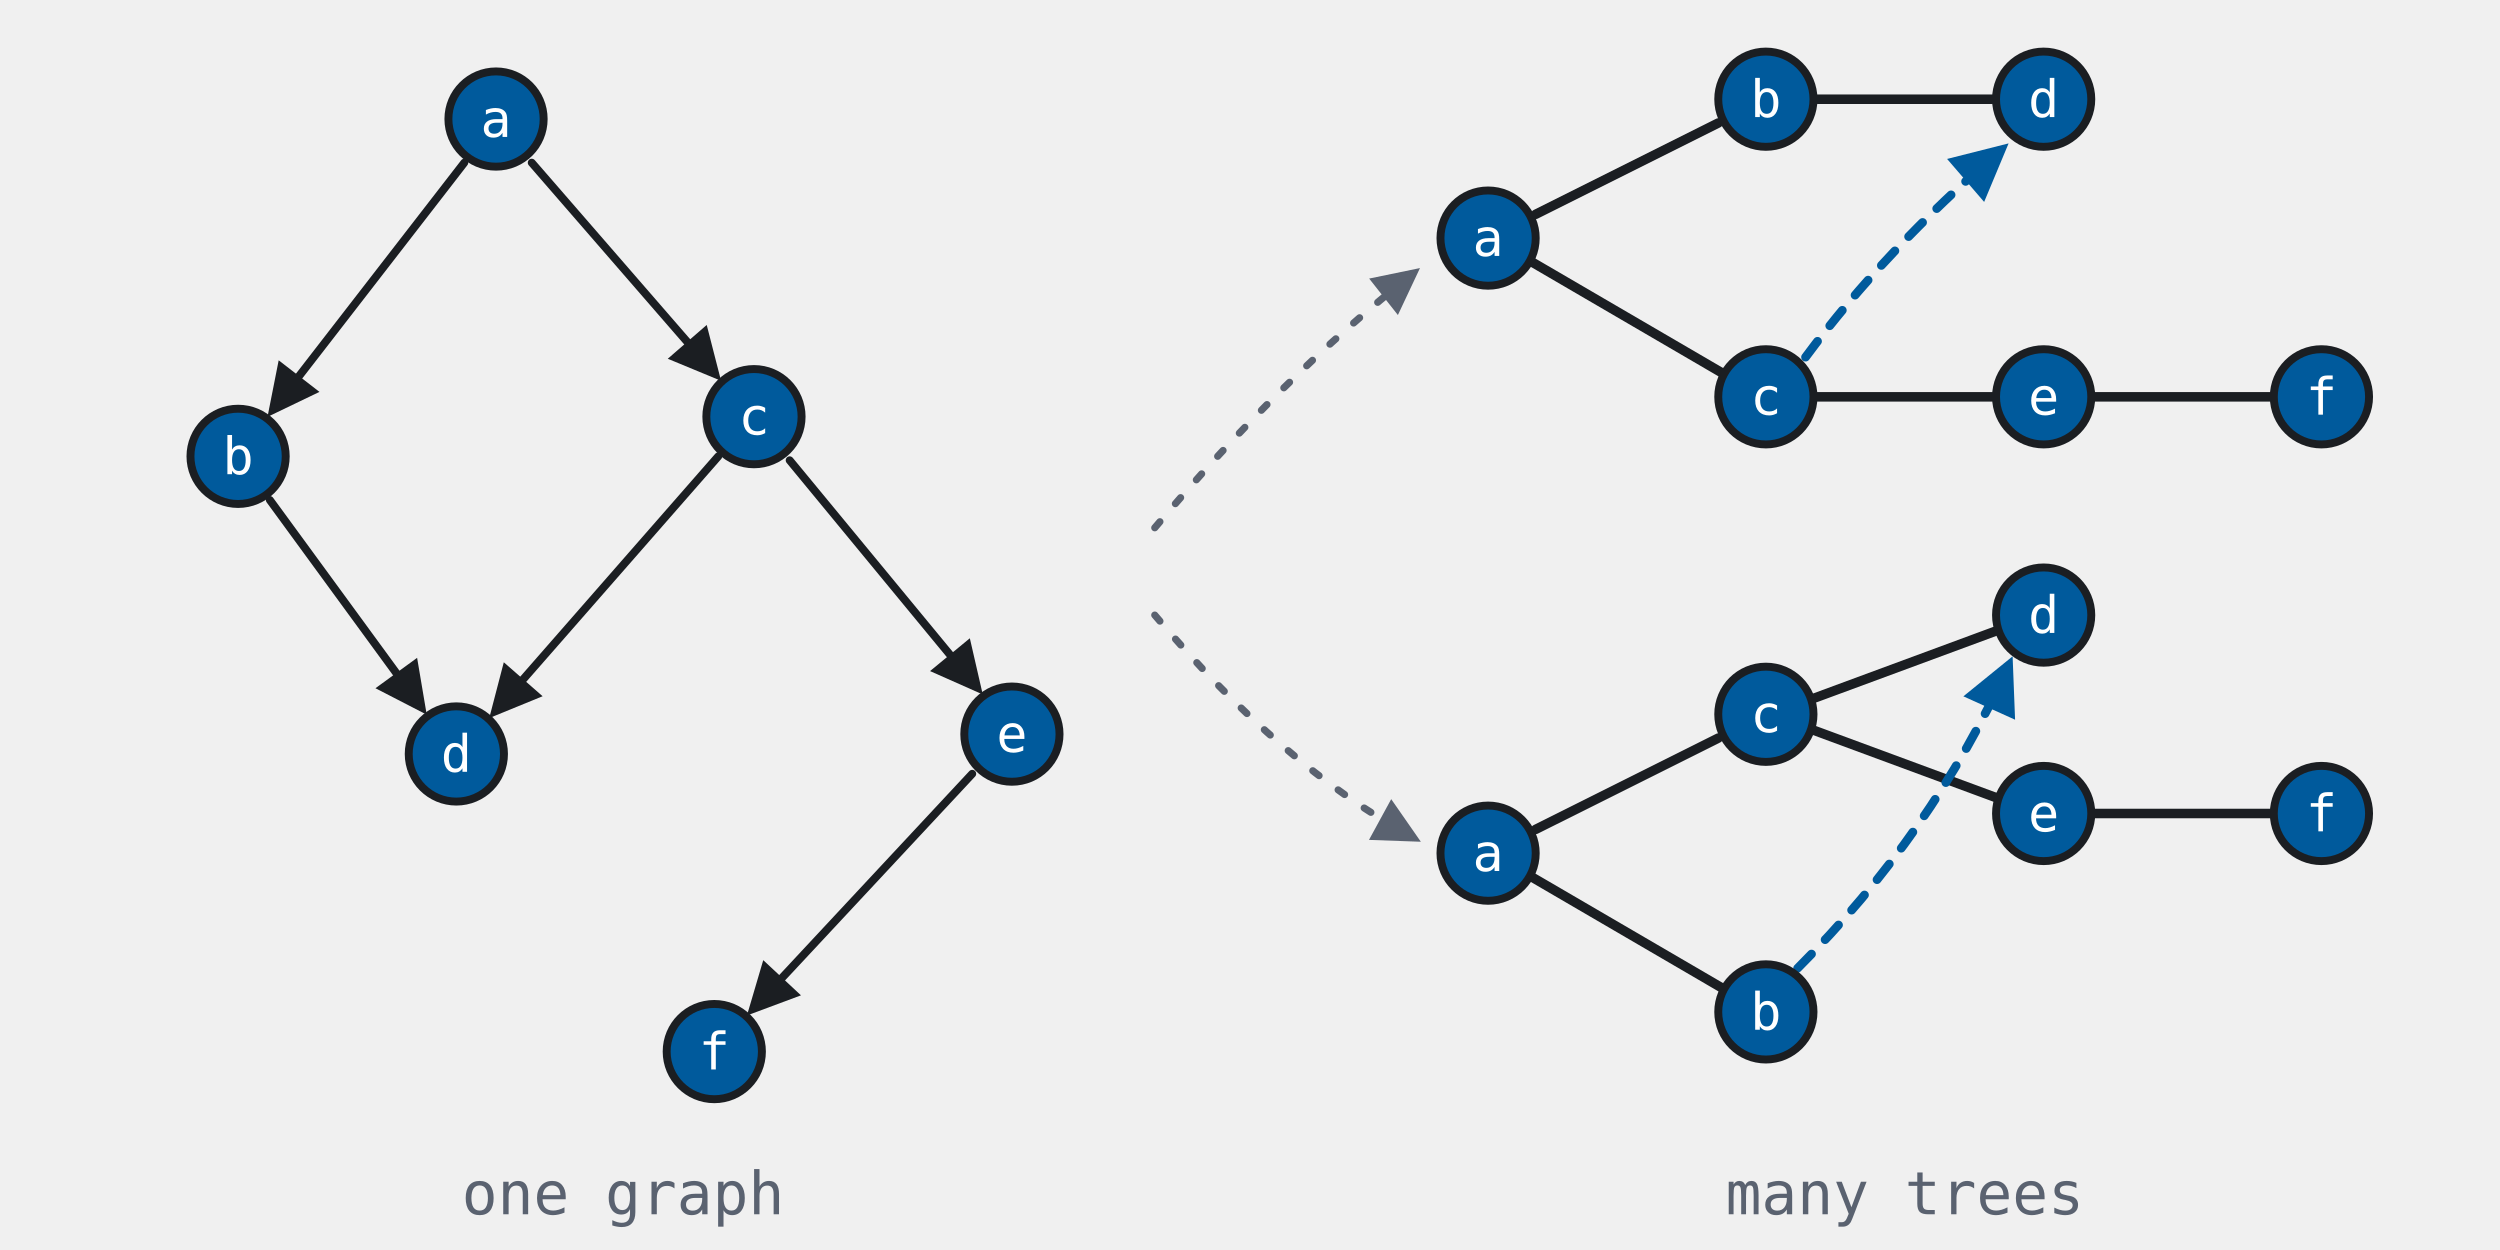
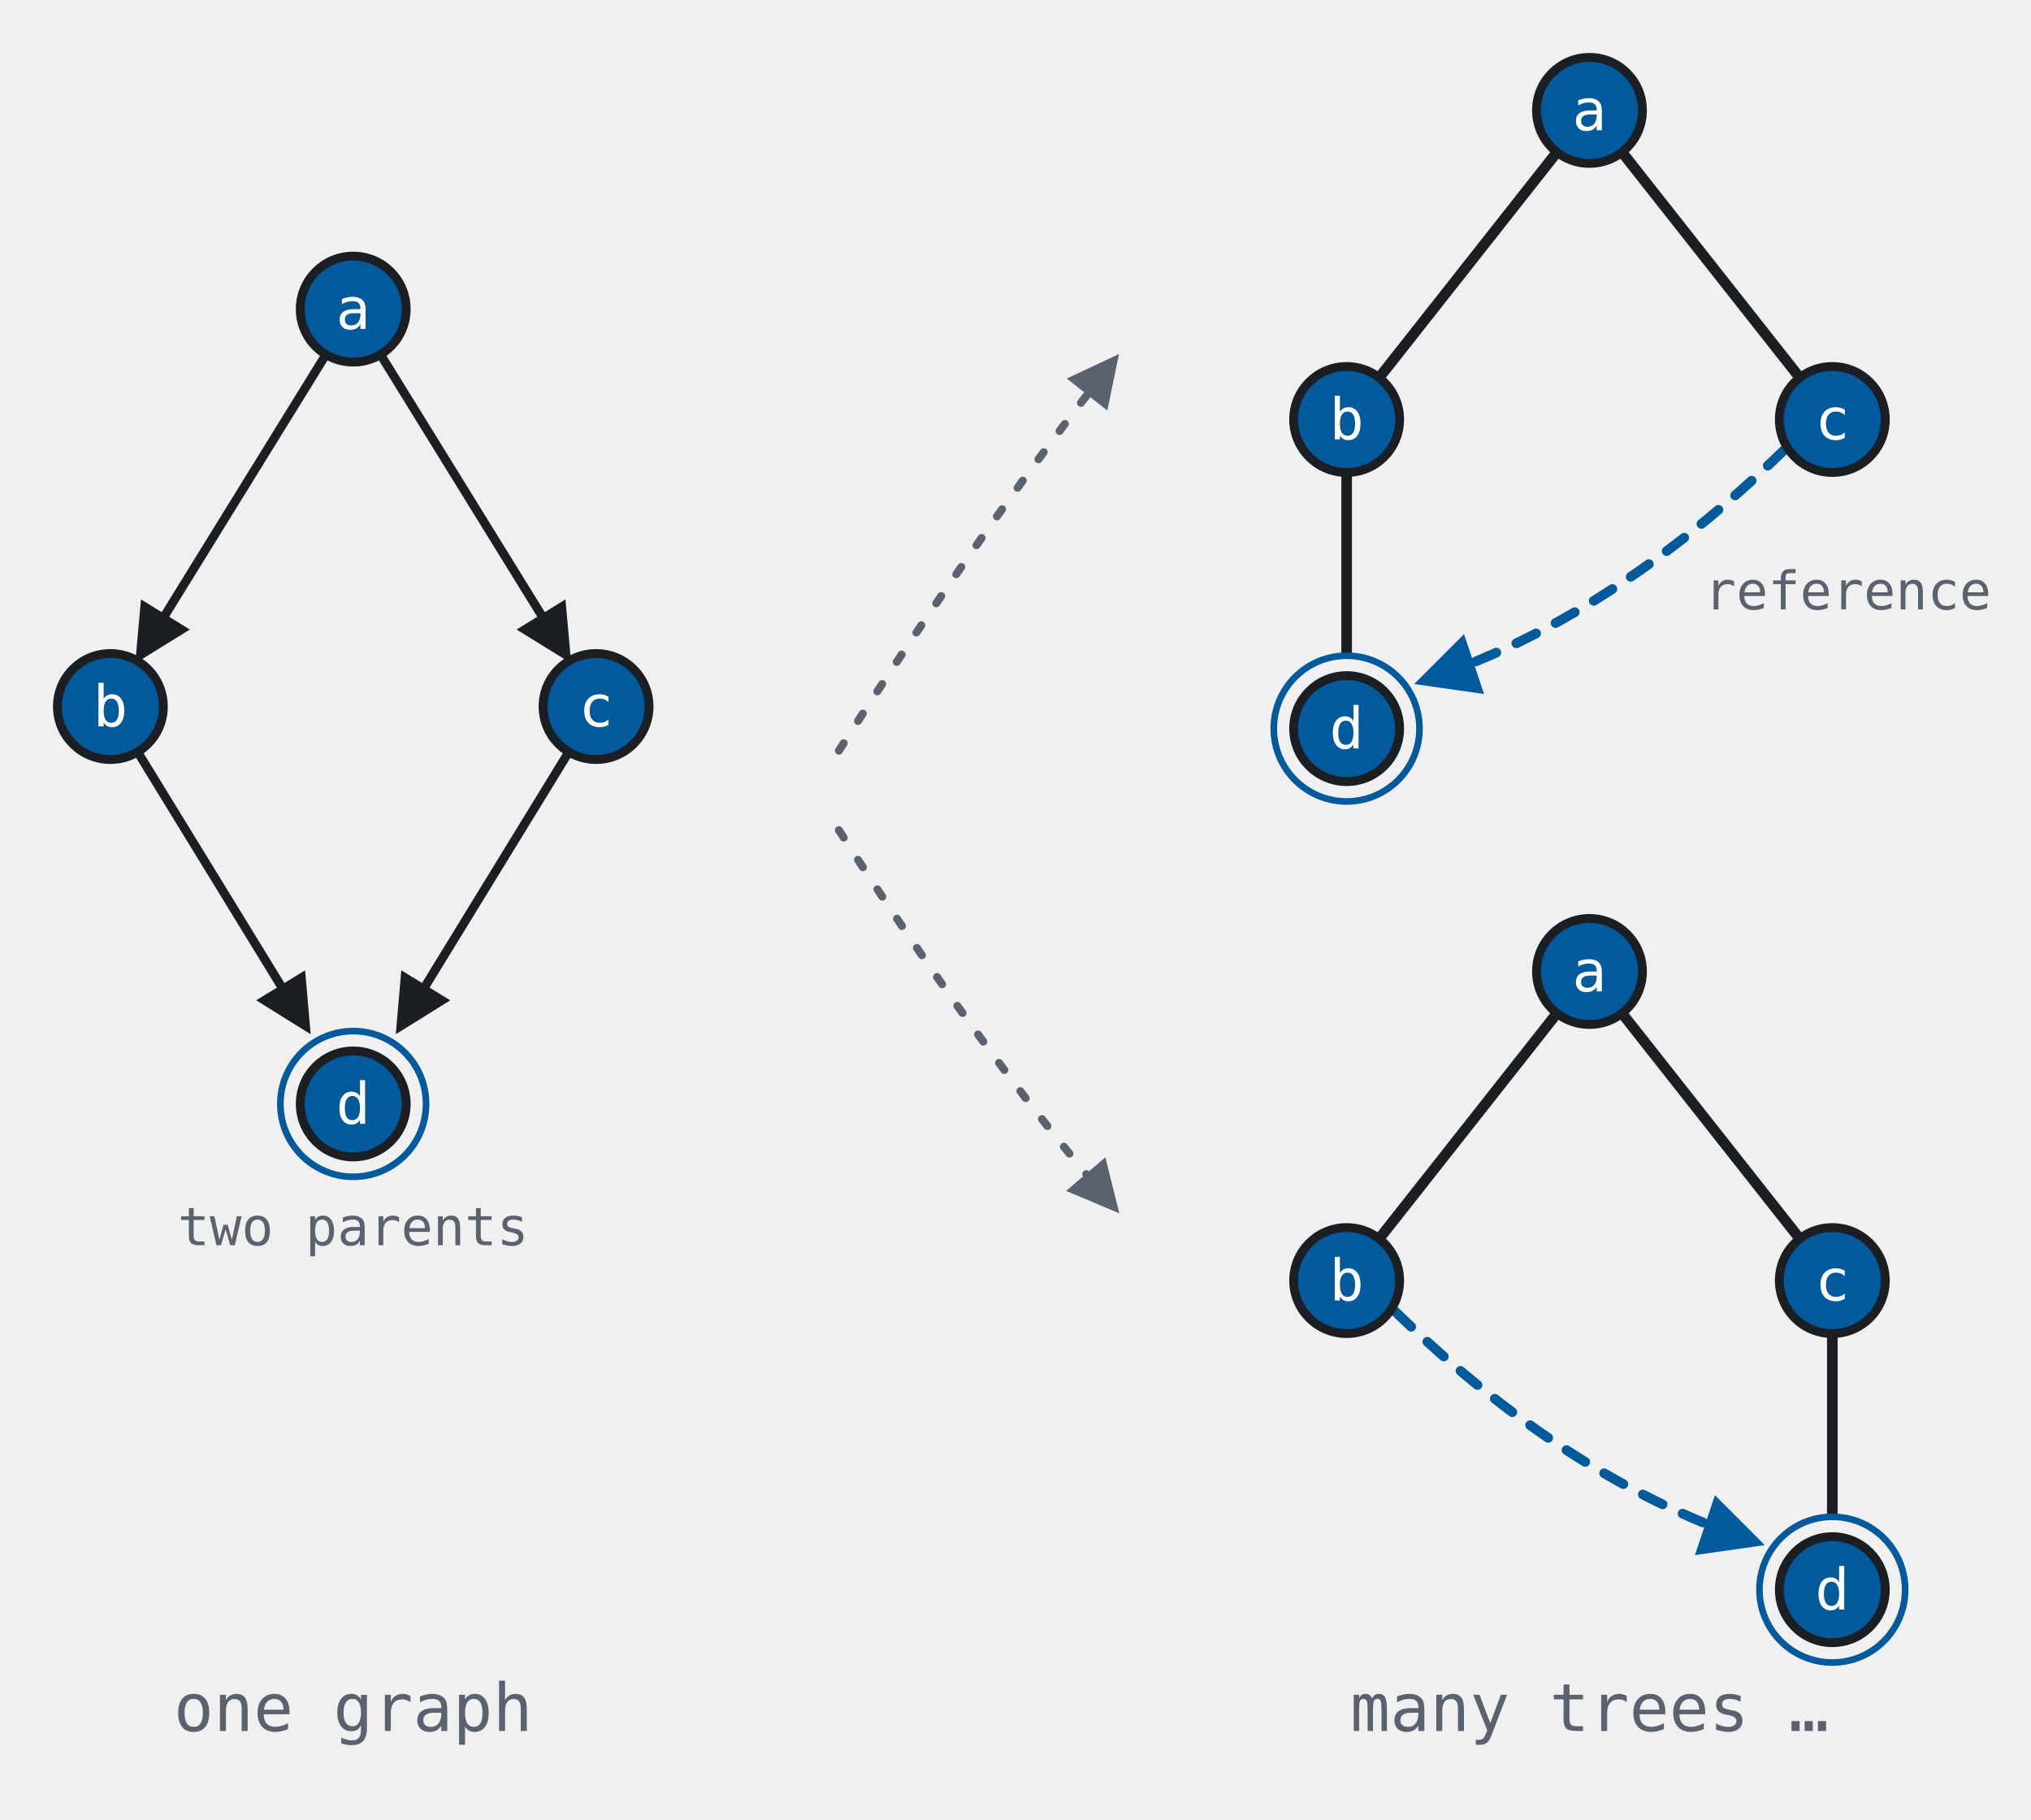
- <svg xmlns="http://www.w3.org/2000/svg" viewBox="25 85 630 315" role="img">
+ <svg xmlns="http://www.w3.org/2000/svg" viewBox="50 70 460 412" role="img">
  <defs>
    <marker id="gte-ink" viewBox="0 0 10 10" refX="8" refY="5" markerWidth="6.5" markerHeight="6.5" orient="auto-start-reverse">
      <path d="M0 0 L10 5 L0 10 z" fill="#1b1e22" />
    </marker>
    <marker id="gte-fan" viewBox="0 0 10 10" refX="8" refY="5" markerWidth="6.5" markerHeight="6.5" orient="auto-start-reverse">
      <path d="M0 0 L10 5 L0 10 z" fill="#5a6270" />
    </marker>
    <marker id="gte-ref" viewBox="0 0 10 10" refX="8" refY="5" markerWidth="6.5" markerHeight="6.5" orient="auto-start-reverse">
      <path d="M0 0 L10 5 L0 10 z" fill="#005a9c" />
    </marker>
  </defs>
  <g fill="none" stroke-linecap="round" stroke-linejoin="round">
    <g stroke="#1b1e22" stroke-width="2" marker-end="url(#gte-ink)">
-       <path d="M142 126 L94 188" />
-       <path d="M159 126 L205 179" />
-       <path d="M93 211 L131 263" />
-       <path d="M206 200 L150 264" />
-       <path d="M224 201 L271 258" />
-       <path d="M270 280 L215 339" />
+       <path d="M124 150 L82 218" />
+       <path d="M136 150 L178 218" />
+       <path d="M81 240 L119 302" />
+       <path d="M179 240 L141 302" />
    </g>
    <g stroke="#5a6270" stroke-width="1.8" stroke-dasharray="2 6">
-       <path d="M316 218 Q348 180 381 154" marker-end="url(#gte-fan)" />
-       <path d="M316 240 Q348 278 381 296" marker-end="url(#gte-fan)" />
+       <path d="M240 240 Q272 190 302 152" marker-end="url(#gte-fan)" />
+       <path d="M240 258 Q272 308 302 343" marker-end="url(#gte-fan)" />
    </g>
    <g stroke="#1b1e22" stroke-width="2.4">
-       <path d="M412 139 L458 116" />
-       <path d="M411 151 L459 179" />
-       <path d="M483 110 L527 110" />
-       <path d="M483 185 L527 185" />
-       <path d="M553 185 L597 185" />
+       <path d="M403 104 L362 156" />
+       <path d="M417 104 L458 156" />
+       <path d="M355 177 L355 218" />
    </g>
-     <path d="M480 175 Q500 148 529 123" stroke="#005a9c" stroke-width="2.2" stroke-dasharray="5 5" marker-end="url(#gte-ref)" />
+     <path d="M454 172 Q415 210 373 224" stroke="#005a9c" stroke-width="2.2" stroke-dasharray="5 5" marker-end="url(#gte-ref)" />
    <g stroke="#1b1e22" stroke-width="2.4">
-       <path d="M412 294 L458 271" />
-       <path d="M411 306 L459 334" />
-       <path d="M482 261 L528 244" />
-       <path d="M482 269 L528 286" />
-       <path d="M553 290 L597 290" />
+       <path d="M403 299 L362 351" />
+       <path d="M417 299 L458 351" />
+       <path d="M465 372 L465 413" />
    </g>
-     <path d="M478 329 Q512 295 531 253" stroke="#005a9c" stroke-width="2.2" stroke-dasharray="5 5" marker-end="url(#gte-ref)" />
+     <path d="M366 367 Q405 405 447 419" stroke="#005a9c" stroke-width="2.2" stroke-dasharray="5 5" marker-end="url(#gte-ref)" />
+     <g stroke="#005a9c" stroke-width="1.5">
+       <circle cx="130" cy="320" r="16.5" />
+       <circle cx="355" cy="235" r="16.5" />
+       <circle cx="465" cy="430" r="16.5" />
+     </g>
    <g stroke="#1b1e22" stroke-width="2" fill="#005a9c">
-       <circle cx="150" cy="115" r="12" />
-       <circle cx="85" cy="200" r="12" />
-       <circle cx="215" cy="190" r="12" />
-       <circle cx="140" cy="275" r="12" />
-       <circle cx="280" cy="270" r="12" />
-       <circle cx="205" cy="350" r="12" />
-       <circle cx="400" cy="145" r="12" />
-       <circle cx="470" cy="110" r="12" />
-       <circle cx="470" cy="185" r="12" />
-       <circle cx="540" cy="110" r="12" />
-       <circle cx="540" cy="185" r="12" />
-       <circle cx="610" cy="185" r="12" />
-       <circle cx="400" cy="300" r="12" />
-       <circle cx="470" cy="265" r="12" />
-       <circle cx="470" cy="340" r="12" />
-       <circle cx="540" cy="240" r="12" />
-       <circle cx="540" cy="290" r="12" />
-       <circle cx="610" cy="290" r="12" />
+       <circle cx="130" cy="140" r="12" />
+       <circle cx="75" cy="230" r="12" />
+       <circle cx="185" cy="230" r="12" />
+       <circle cx="130" cy="320" r="12" />
+       <circle cx="410" cy="95" r="12" />
+       <circle cx="355" cy="165" r="12" />
+       <circle cx="465" cy="165" r="12" />
+       <circle cx="355" cy="235" r="12" />
+       <circle cx="410" cy="290" r="12" />
+       <circle cx="355" cy="360" r="12" />
+       <circle cx="465" cy="360" r="12" />
+       <circle cx="465" cy="430" r="12" />
    </g>
    <g font-family="ui-monospace, 'SF Mono', Menlo, Consolas, monospace" font-size="13" fill="#ffffff" text-anchor="middle" stroke="none">
-       <text x="150" y="119.5">a</text>
-       <text x="85" y="204.5">b</text>
-       <text x="215" y="194.5">c</text>
-       <text x="140" y="279.5">d</text>
-       <text x="280" y="274.5">e</text>
-       <text x="205" y="354.5">f</text>
-       <text x="400" y="149.5">a</text>
-       <text x="470" y="114.5">b</text>
-       <text x="470" y="189.5">c</text>
-       <text x="540" y="114.5">d</text>
-       <text x="540" y="189.5">e</text>
-       <text x="610" y="189.5">f</text>
-       <text x="400" y="304.5">a</text>
-       <text x="470" y="269.5">c</text>
-       <text x="470" y="344.5">b</text>
-       <text x="540" y="244.5">d</text>
-       <text x="540" y="294.5">e</text>
-       <text x="610" y="294.5">f</text>
+       <text x="130" y="144.5">a</text>
+       <text x="75" y="234.5">b</text>
+       <text x="185" y="234.5">c</text>
+       <text x="130" y="324.5">d</text>
+       <text x="410" y="99.5">a</text>
+       <text x="355" y="169.5">b</text>
+       <text x="465" y="169.5">c</text>
+       <text x="355" y="239.5">d</text>
+       <text x="410" y="294.5">a</text>
+       <text x="355" y="364.5">b</text>
+       <text x="465" y="364.5">c</text>
+       <text x="465" y="434.5">d</text>
+     </g>
+     <g font-family="ui-monospace, 'SF Mono', Menlo, Consolas, monospace" font-size="12" fill="#5a6270" text-anchor="middle" stroke="none">
+       <text x="130" y="352">two parents</text>
+       <text x="436" y="208" text-anchor="start">reference</text>
    </g>
    <g font-family="ui-monospace, 'SF Mono', Menlo, Consolas, monospace" font-size="15" fill="#5a6270" text-anchor="middle" stroke="none">
-       <text x="182" y="391">one graph</text>
-       <text x="505" y="391">many trees</text>
+       <text x="130" y="462">one graph</text>
+       <text x="410" y="462">many trees …</text>
    </g>
  </g>
</svg>
